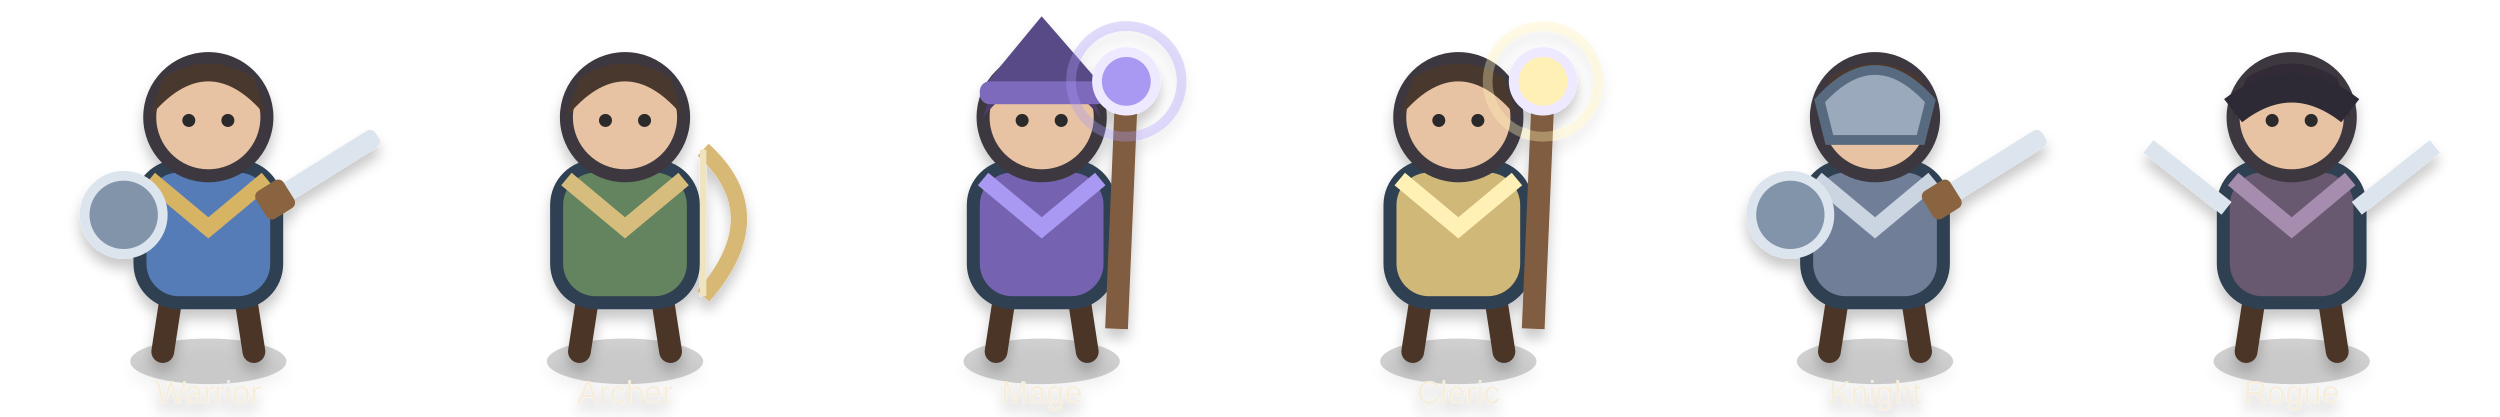
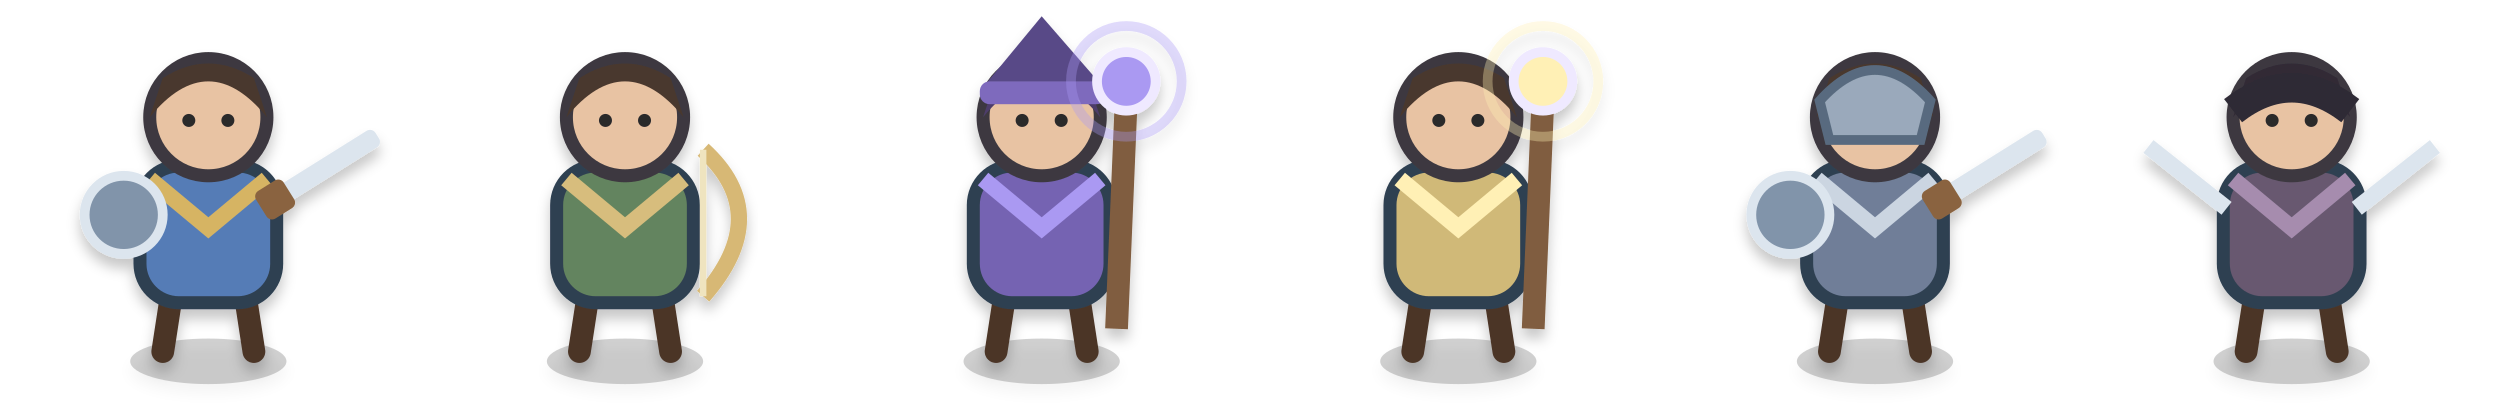
<svg xmlns="http://www.w3.org/2000/svg" width="768" height="128" viewBox="0 0 768 128">
  <defs>
    <filter id="s">
      <feDropShadow dx="0" dy="3" stdDeviation="2" flood-opacity=".22" />
    </filter>
  </defs>
  <rect width="768" height="128" fill="none" />
  <g transform="translate(0 0)" filter="url(#s)">
    <ellipse cx="64" cy="111" rx="24" ry="7" fill="#000" opacity=".18" />
    <line x1="54" y1="82" x2="50" y2="108" stroke="#4b3528" stroke-width="7" stroke-linecap="round" />
    <line x1="74" y1="82" x2="78" y2="108" stroke="#4b3528" stroke-width="7" stroke-linecap="round" />
    <rect x="43" y="51" width="42" height="42" rx="12" fill="#557cb6" stroke="#2f4051" stroke-width="4" />
    <path d="M46 55 L64 70 L82 55" fill="none" stroke="#d6b464" stroke-width="5" />
    <circle cx="64" cy="36" r="18" fill="#e8c3a3" stroke="#3d3940" stroke-width="4" />
    <path d="M46 36 Q64 14 82 36 L78 24 Q64 15 50 24 Z" fill="#49372d" />
    <circle cx="58" cy="37" r="2" fill="#2b292c" />
    <circle cx="70" cy="37" r="2" fill="#2b292c" />
    <g transform="translate(86 58) rotate(-32)">
      <rect x="-2" y="-1" width="36" height="6" rx="2" fill="#dce5ee" />
      <rect x="-8" y="-3" width="10" height="10" rx="2" fill="#8a643f" />
    </g>
    <circle cx="38" cy="66" r="12" fill="#8194aa" stroke="#dce5ee" stroke-width="3" />
-     <text x="64" y="124" text-anchor="middle" font-family="Arial" font-size="10" fill="#f6eddc">Warrior</text>
  </g>
  <g transform="translate(128 0)" filter="url(#s)">
    <ellipse cx="64" cy="111" rx="24" ry="7" fill="#000" opacity=".18" />
    <line x1="54" y1="82" x2="50" y2="108" stroke="#4b3528" stroke-width="7" stroke-linecap="round" />
    <line x1="74" y1="82" x2="78" y2="108" stroke="#4b3528" stroke-width="7" stroke-linecap="round" />
    <rect x="43" y="51" width="42" height="42" rx="12" fill="#64845e" stroke="#2f4051" stroke-width="4" />
    <path d="M46 55 L64 70 L82 55" fill="none" stroke="#d7bd7d" stroke-width="5" />
    <circle cx="64" cy="36" r="18" fill="#e8c3a3" stroke="#3d3940" stroke-width="4" />
    <path d="M46 36 Q64 14 82 36 L78 24 Q64 15 50 24 Z" fill="#49372d" />
    <circle cx="58" cy="37" r="2" fill="#2b292c" />
    <circle cx="70" cy="37" r="2" fill="#2b292c" />
    <path d="M88 46 Q110 66 88 91" fill="none" stroke="#d7b875" stroke-width="5" />
    <line x1="88" y1="46" x2="88" y2="91" stroke="#efe4bf" stroke-width="2" />
-     <text x="64" y="124" text-anchor="middle" font-family="Arial" font-size="10" fill="#f6eddc">Archer</text>
  </g>
  <g transform="translate(256 0)" filter="url(#s)">
    <ellipse cx="64" cy="111" rx="24" ry="7" fill="#000" opacity=".18" />
    <line x1="54" y1="82" x2="50" y2="108" stroke="#4b3528" stroke-width="7" stroke-linecap="round" />
    <line x1="74" y1="82" x2="78" y2="108" stroke="#4b3528" stroke-width="7" stroke-linecap="round" />
    <rect x="43" y="51" width="42" height="42" rx="12" fill="#7563b2" stroke="#2f4051" stroke-width="4" />
    <path d="M46 55 L64 70 L82 55" fill="none" stroke="#aa99f2" stroke-width="5" />
    <circle cx="64" cy="36" r="18" fill="#e8c3a3" stroke="#3d3940" stroke-width="4" />
    <path d="M46 36 Q64 14 82 36 L78 24 Q64 15 50 24 Z" fill="#4d3c6a" />
    <circle cx="58" cy="37" r="2" fill="#2b292c" />
    <circle cx="70" cy="37" r="2" fill="#2b292c" />
    <path d="M45 28 L64 5 L84 28 Z" fill="#594a87" />
    <rect x="45" y="25" width="39" height="7" rx="3" fill="#7e6abd" />
    <line x1="90" y1="30" x2="87" y2="101" stroke="#805d3f" stroke-width="7" />
    <circle cx="90" cy="25" r="9" fill="#aa99f2" stroke="#efe9ff" stroke-width="3" />
    <circle cx="90" cy="25" r="17" fill="none" stroke="#aa99f2" stroke-opacity=".35" stroke-width="3" />
-     <text x="64" y="124" text-anchor="middle" font-family="Arial" font-size="10" fill="#f6eddc">Mage</text>
  </g>
  <g transform="translate(384 0)" filter="url(#s)">
    <ellipse cx="64" cy="111" rx="24" ry="7" fill="#000" opacity=".18" />
    <line x1="54" y1="82" x2="50" y2="108" stroke="#4b3528" stroke-width="7" stroke-linecap="round" />
    <line x1="74" y1="82" x2="78" y2="108" stroke="#4b3528" stroke-width="7" stroke-linecap="round" />
    <rect x="43" y="51" width="42" height="42" rx="12" fill="#d0b978" stroke="#2f4051" stroke-width="4" />
    <path d="M46 55 L64 70 L82 55" fill="none" stroke="#fff0b5" stroke-width="5" />
    <circle cx="64" cy="36" r="18" fill="#e8c3a3" stroke="#3d3940" stroke-width="4" />
    <path d="M46 36 Q64 14 82 36 L78 24 Q64 15 50 24 Z" fill="#49372d" />
    <circle cx="58" cy="37" r="2" fill="#2b292c" />
    <circle cx="70" cy="37" r="2" fill="#2b292c" />
    <line x1="90" y1="30" x2="87" y2="101" stroke="#805d3f" stroke-width="7" />
    <circle cx="90" cy="25" r="9" fill="#fff0b5" stroke="#efe9ff" stroke-width="3" />
    <circle cx="90" cy="25" r="17" fill="none" stroke="#fff0b5" stroke-opacity=".35" stroke-width="3" />
-     <text x="64" y="124" text-anchor="middle" font-family="Arial" font-size="10" fill="#f6eddc">Cleric</text>
  </g>
  <g transform="translate(512 0)" filter="url(#s)">
    <ellipse cx="64" cy="111" rx="24" ry="7" fill="#000" opacity=".18" />
    <line x1="54" y1="82" x2="50" y2="108" stroke="#4b3528" stroke-width="7" stroke-linecap="round" />
    <line x1="74" y1="82" x2="78" y2="108" stroke="#4b3528" stroke-width="7" stroke-linecap="round" />
    <rect x="43" y="51" width="42" height="42" rx="12" fill="#6f7e98" stroke="#2f4051" stroke-width="4" />
    <path d="M46 55 L64 70 L82 55" fill="none" stroke="#cbd5e1" stroke-width="5" />
    <circle cx="64" cy="36" r="18" fill="#e8c3a3" stroke="#3d3940" stroke-width="4" />
    <path d="M46 36 Q64 14 82 36 L78 24 Q64 15 50 24 Z" fill="#49372d" />
    <circle cx="58" cy="37" r="2" fill="#2b292c" />
    <circle cx="70" cy="37" r="2" fill="#2b292c" />
    <path d="M47 31 Q64 12 81 31 L78 43 L50 43 Z" fill="#9aa9bb" stroke="#596b7f" stroke-width="3" />
    <g transform="translate(86 58) rotate(-32)">
      <rect x="-2" y="-1" width="36" height="6" rx="2" fill="#dce5ee" />
      <rect x="-8" y="-3" width="10" height="10" rx="2" fill="#8a643f" />
    </g>
    <circle cx="38" cy="66" r="12" fill="#8194aa" stroke="#dce5ee" stroke-width="3" />
-     <text x="64" y="124" text-anchor="middle" font-family="Arial" font-size="10" fill="#f6eddc">Knight</text>
  </g>
  <g transform="translate(640 0)" filter="url(#s)">
    <ellipse cx="64" cy="111" rx="24" ry="7" fill="#000" opacity=".18" />
    <line x1="54" y1="82" x2="50" y2="108" stroke="#4b3528" stroke-width="7" stroke-linecap="round" />
    <line x1="74" y1="82" x2="78" y2="108" stroke="#4b3528" stroke-width="7" stroke-linecap="round" />
    <rect x="43" y="51" width="42" height="42" rx="12" fill="#67586f" stroke="#2f4051" stroke-width="4" />
    <path d="M46 55 L64 70 L82 55" fill="none" stroke="#a68cae" stroke-width="5" />
    <circle cx="64" cy="36" r="18" fill="#e8c3a3" stroke="#3d3940" stroke-width="4" />
    <path d="M46 36 Q64 14 82 36 L78 24 Q64 15 50 24 Z" fill="#302936" />
    <circle cx="58" cy="37" r="2" fill="#2b292c" />
    <circle cx="70" cy="37" r="2" fill="#2b292c" />
    <path d="M46 34 Q64 20 82 34" fill="none" stroke="#2d2934" stroke-width="9" />
    <line x1="84" y1="64" x2="108" y2="45" stroke="#dce5ee" stroke-width="5" />
    <line x1="44" y1="64" x2="20" y2="45" stroke="#dce5ee" stroke-width="5" />
-     <text x="64" y="124" text-anchor="middle" font-family="Arial" font-size="10" fill="#f6eddc">Rogue</text>
  </g>
</svg>
